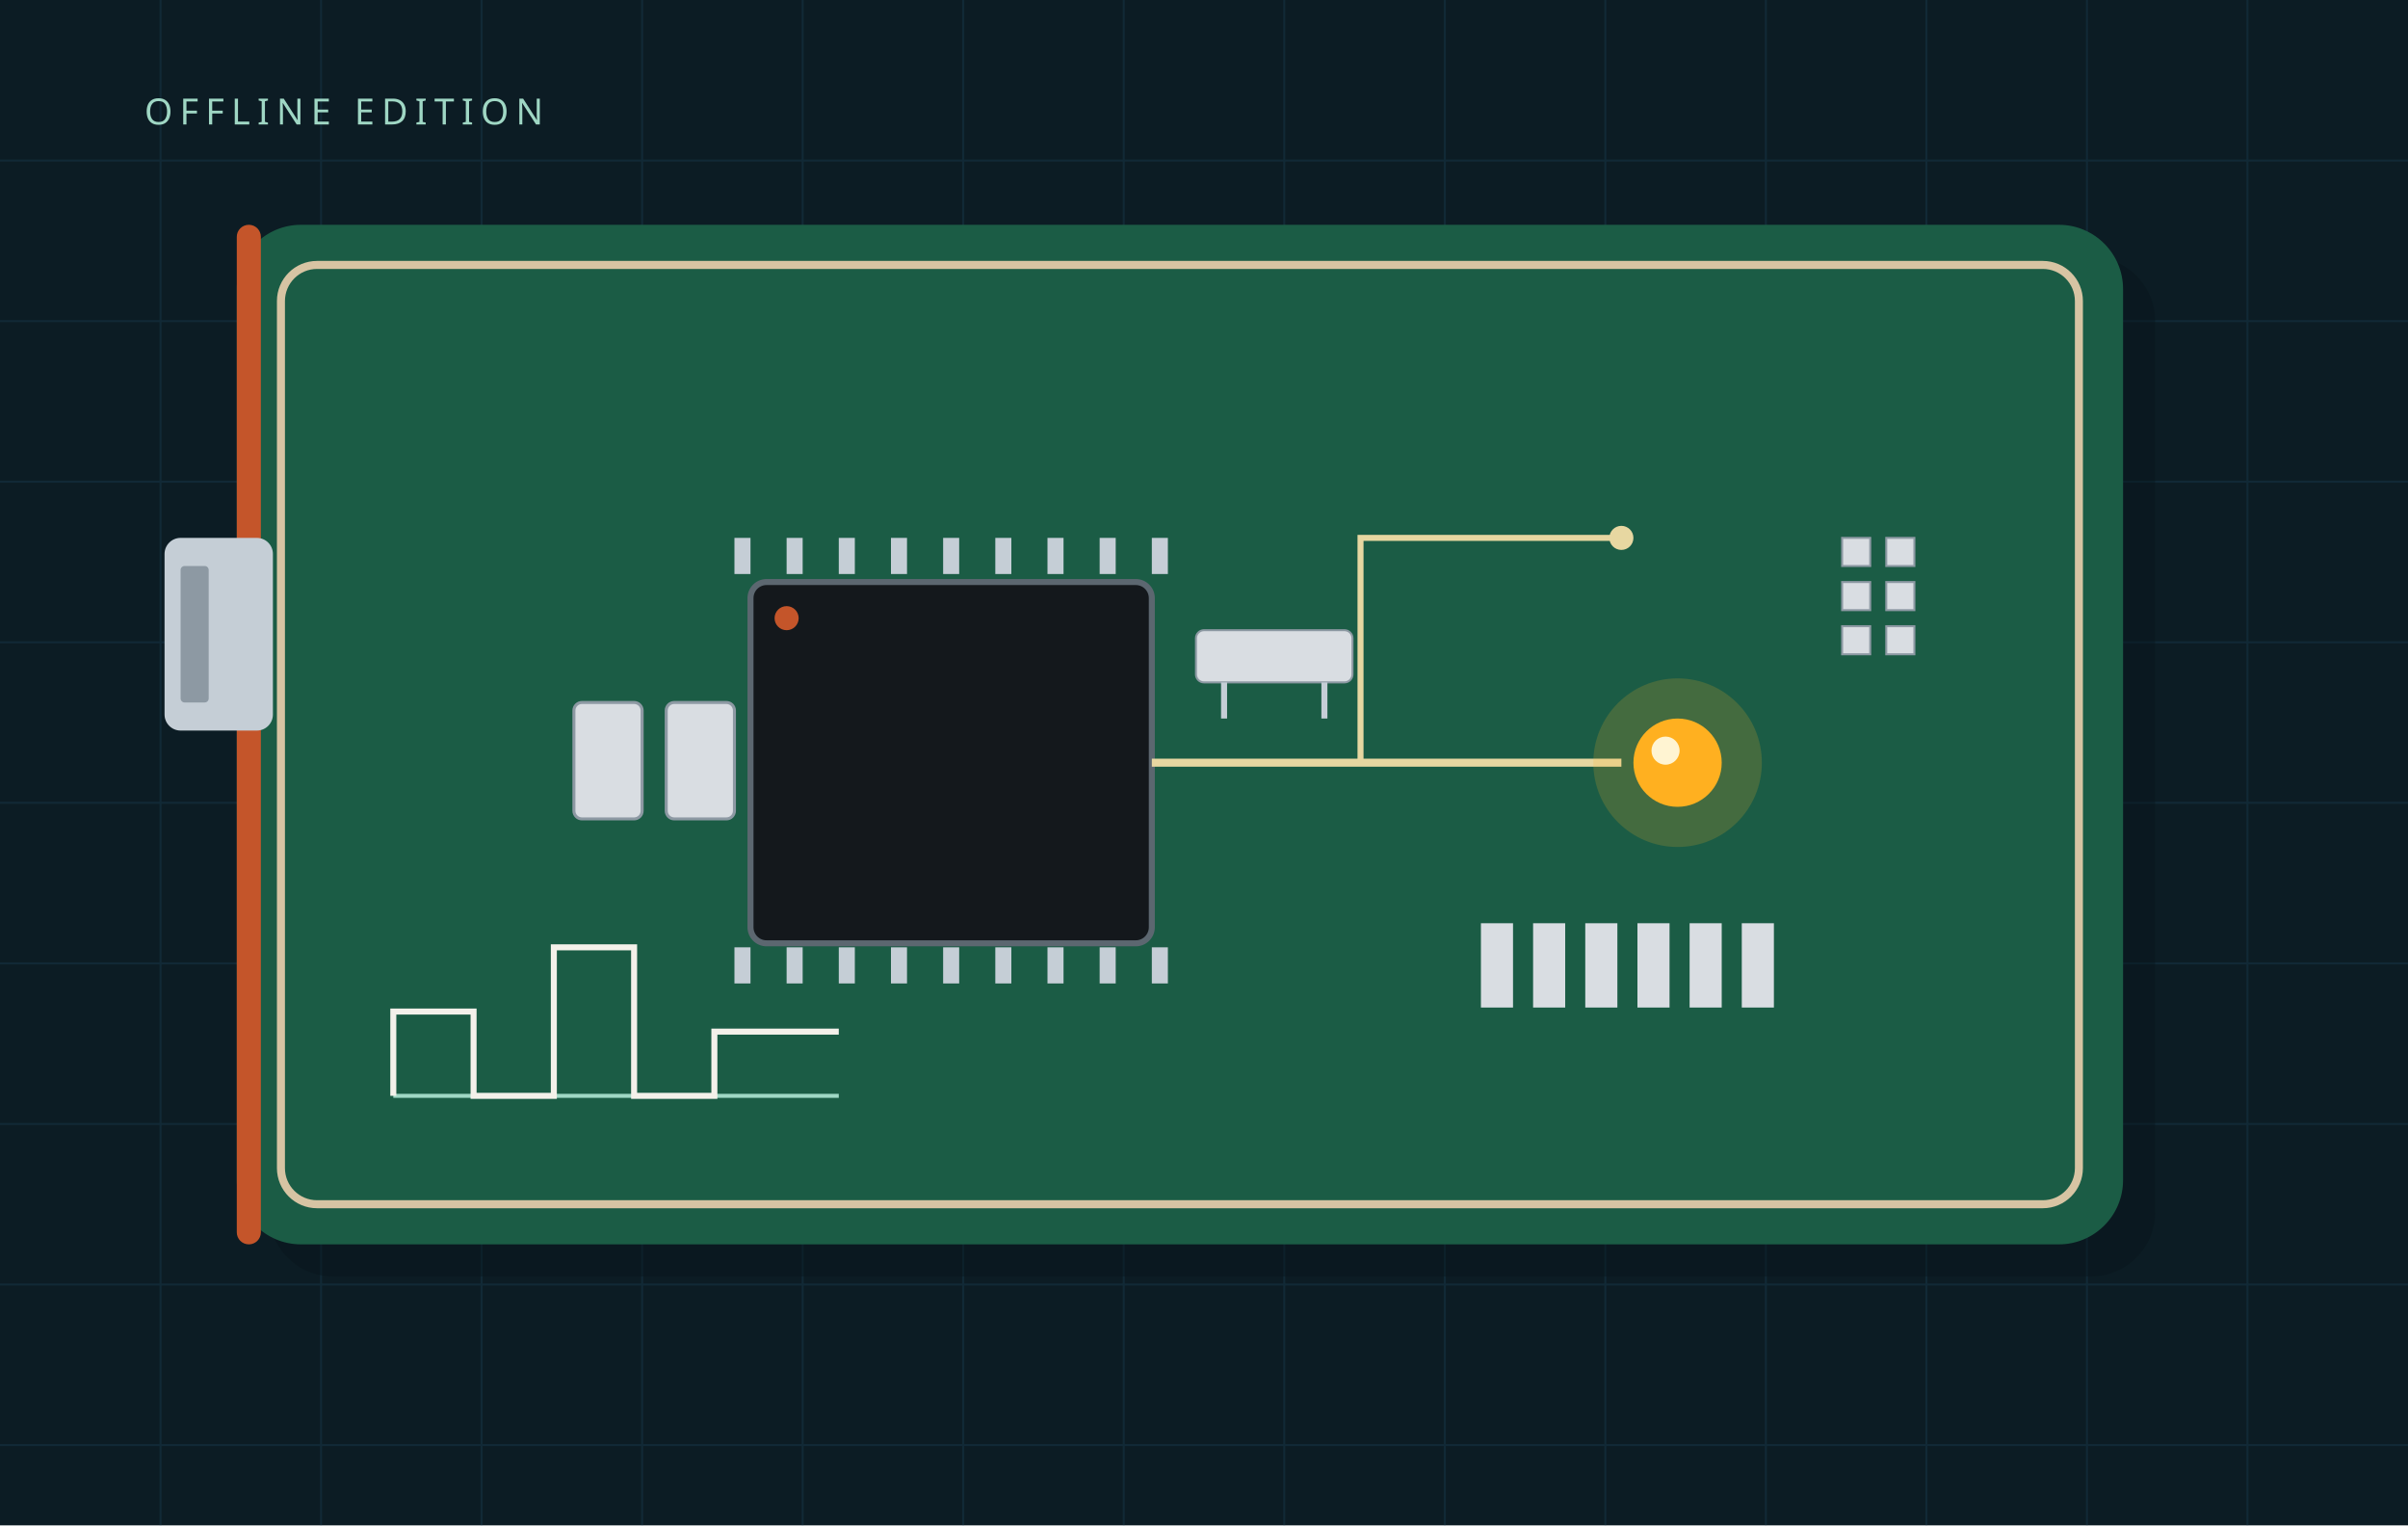
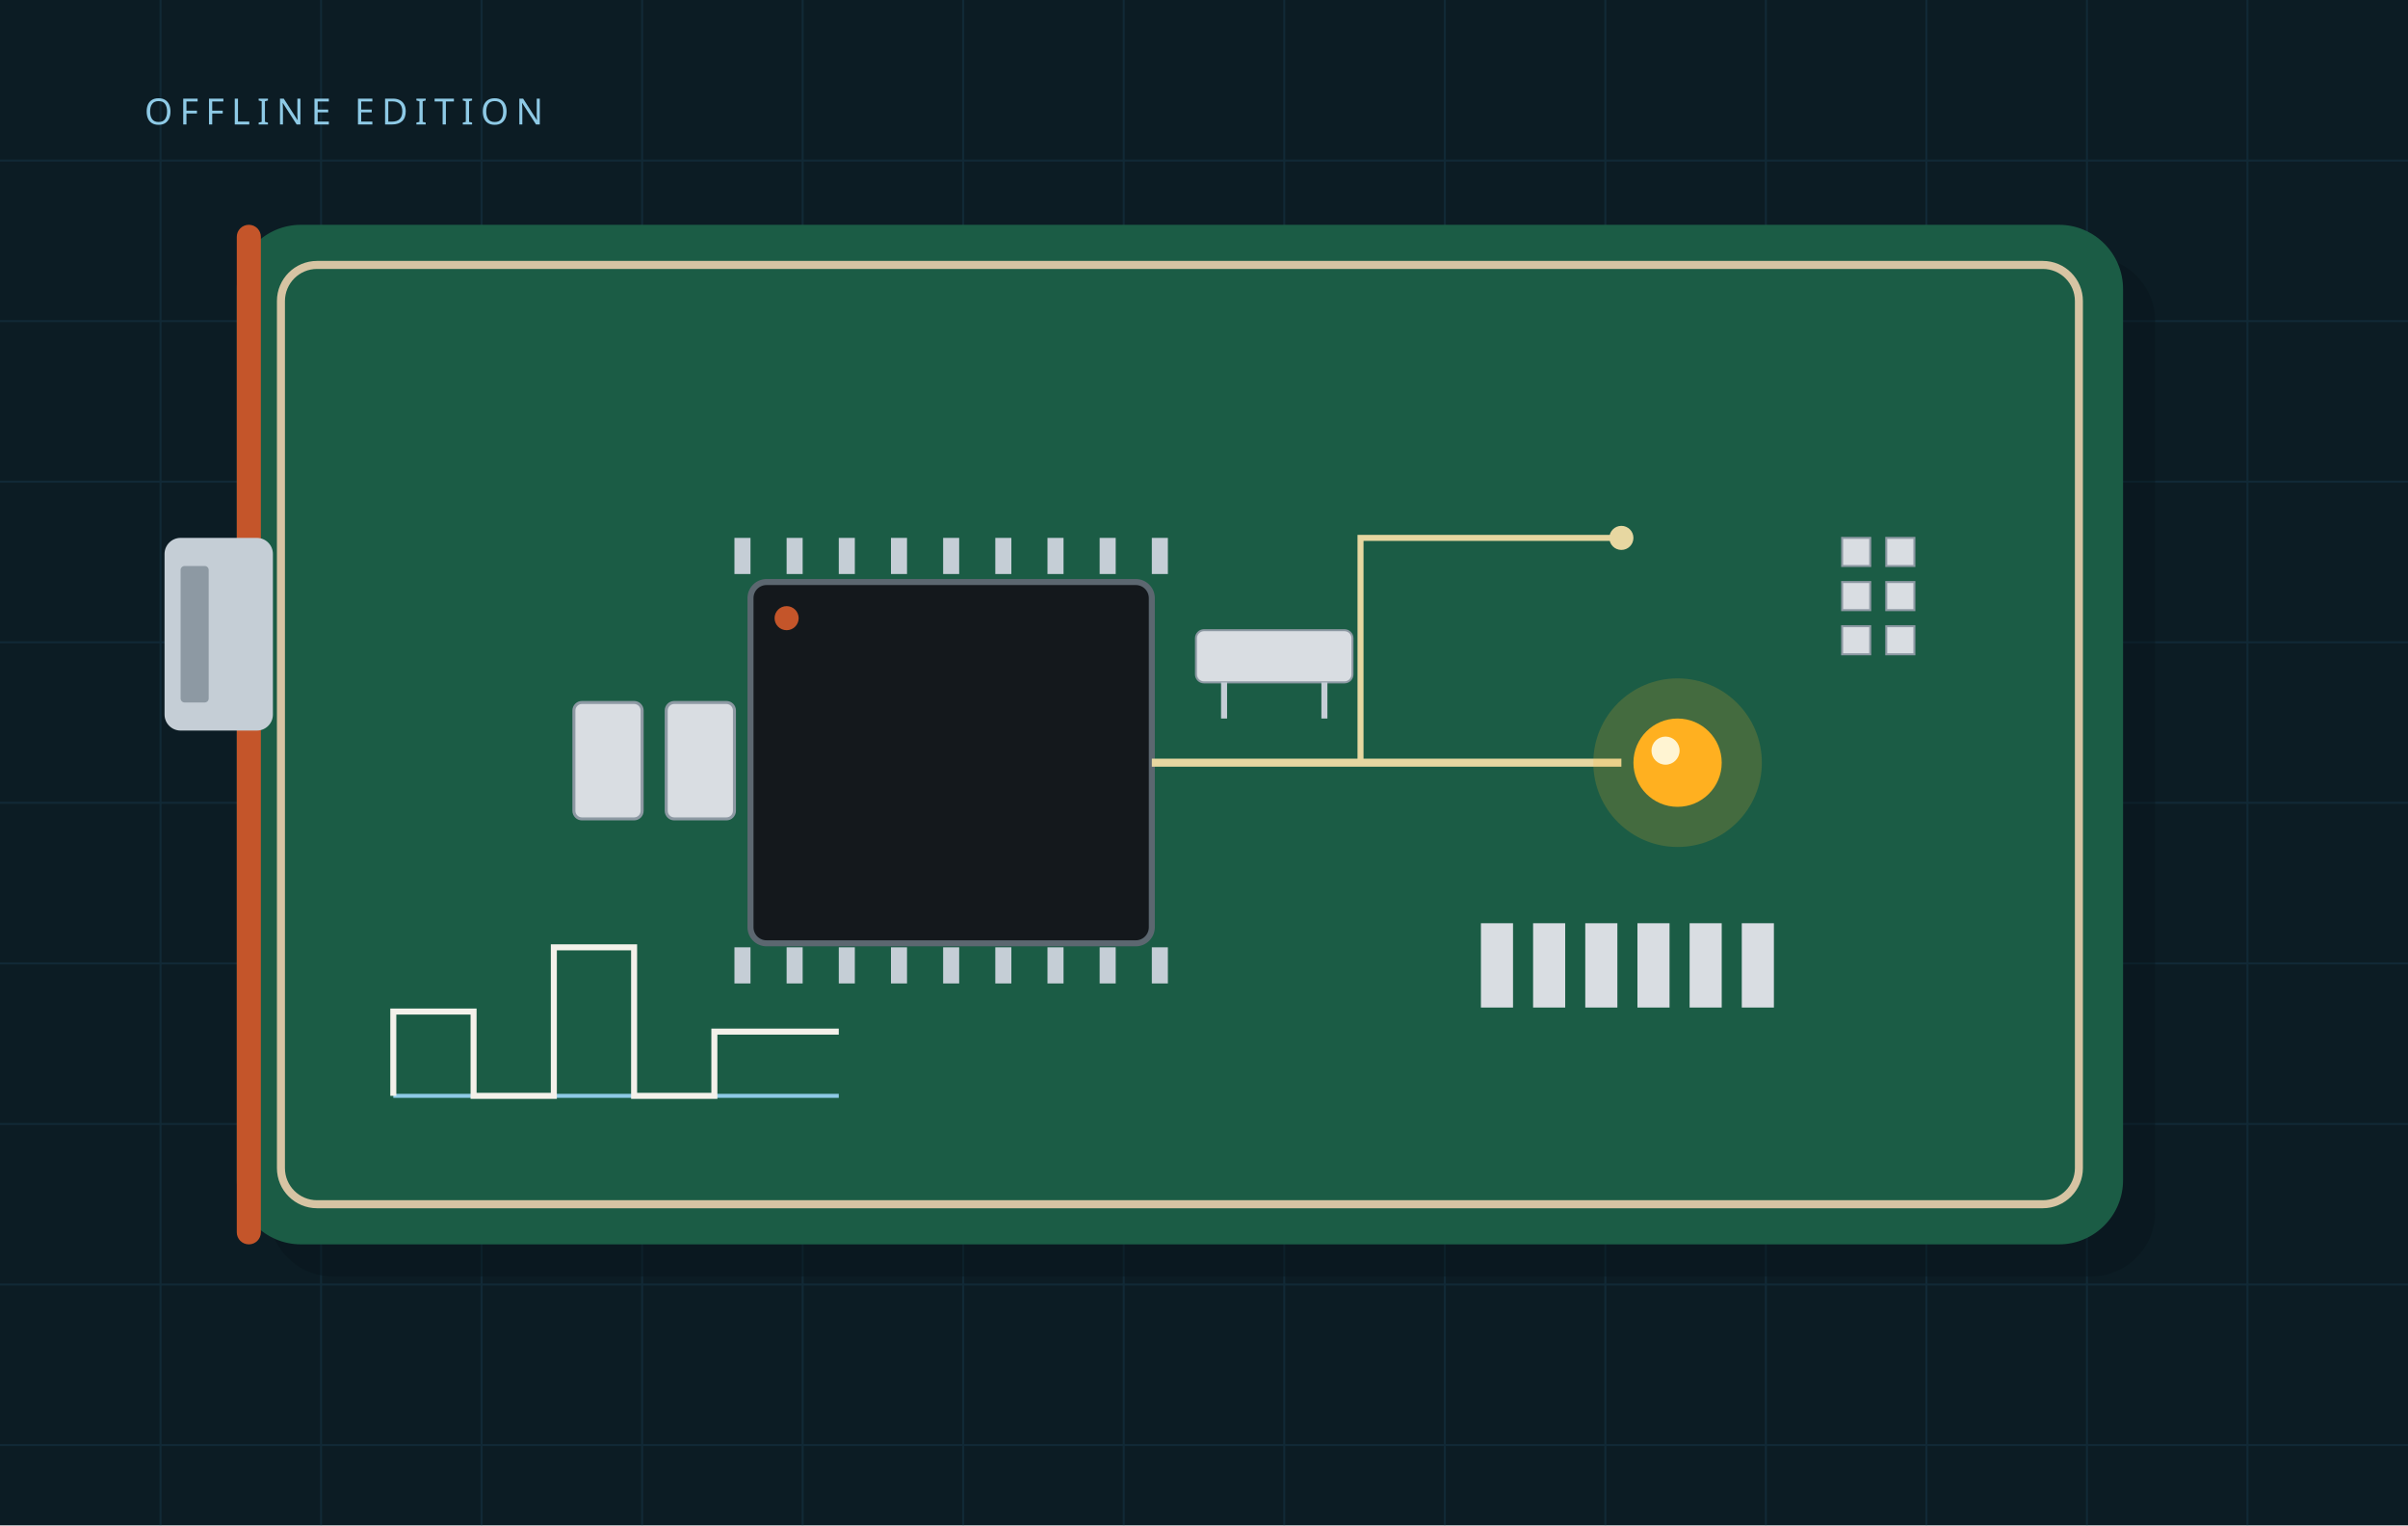
<svg xmlns="http://www.w3.org/2000/svg" viewBox="0 0 1200 760" role="img" aria-label="STM32 board">
  <rect width="1200" height="760" fill="#0c1c24" />
  <g opacity="0.28" stroke="#1e4d63" stroke-width="1">
    <path d="M0 80H1200M0 160H1200M0 240H1200M0 320H1200M0 400H1200M0 480H1200M0 560H1200M0 640H1200M0 720H1200" />
    <path d="M80 0V760M160 0V760M240 0V760M320 0V760M400 0V760M480 0V760M560 0V760M640 0V760M720 0V760M800 0V760M880 0V760M960 0V760M1040 0V760M1120 0V760" />
  </g>
-   <text x="72" y="62" fill="#9fd7c4" font-family="ui-sans-serif, sans-serif" font-size="18" letter-spacing="3.5">OFFLINE EDITION</text>
+   <text x="72" y="62" fill="#8ecae6" font-family="ui-sans-serif, sans-serif" font-size="18" letter-spacing="3.5">OFFLINE EDITION</text>
  <g transform="translate(118 100)">
    <rect x="16" y="28" width="940" height="508" rx="32" fill="#07141a" opacity="0.45" />
    <rect x="0" y="12" width="940" height="508" rx="32" fill="#1b5c45" />
    <rect x="0" y="12" width="12" height="508" rx="6" fill="#c4552a" />
    <rect x="22" y="32" width="896" height="468" rx="18" fill="none" stroke="#d7c4a3" stroke-width="4" />
    <rect x="-36" y="168" width="54" height="96" rx="8" fill="#c5ced6" />
    <rect x="-28" y="182" width="14" height="68" rx="2" fill="#8d99a3" />
    <g fill="#d9dde2" stroke="#8d99a3" stroke-width="1.5">
      <rect x="168" y="250" width="34" height="58" rx="4" />
      <rect x="214" y="250" width="34" height="58" rx="4" />
    </g>
    <g fill="#c5ced6">
      <rect x="248" y="168" width="8" height="18" />
      <rect x="248" y="372" width="8" height="18" />
      <rect x="274" y="168" width="8" height="18" />
      <rect x="274" y="372" width="8" height="18" />
      <rect x="300" y="168" width="8" height="18" />
      <rect x="300" y="372" width="8" height="18" />
      <rect x="326" y="168" width="8" height="18" />
      <rect x="326" y="372" width="8" height="18" />
      <rect x="352" y="168" width="8" height="18" />
      <rect x="352" y="372" width="8" height="18" />
      <rect x="378" y="168" width="8" height="18" />
      <rect x="378" y="372" width="8" height="18" />
      <rect x="404" y="168" width="8" height="18" />
      <rect x="404" y="372" width="8" height="18" />
      <rect x="430" y="168" width="8" height="18" />
      <rect x="430" y="372" width="8" height="18" />
      <rect x="456" y="168" width="8" height="18" />
      <rect x="456" y="372" width="8" height="18" />
    </g>
    <rect x="256" y="190" width="200" height="180" rx="8" fill="#14181c" stroke="#5c6770" stroke-width="3" />
    <circle cx="274" cy="208" r="6" fill="#c4552a" />
    <rect x="478" y="214" width="78" height="26" rx="4" fill="#d9dde2" stroke="#8d99a3" />
    <path d="M492 240v18M542 240v18" stroke="#c5ced6" stroke-width="3" fill="none" />
    <path d="M456 280H690" fill="none" stroke="#e7d7a1" stroke-width="4" />
    <path d="M560 280V168H690" fill="none" stroke="#e7d7a1" stroke-width="3" />
    <g transform="translate(718 280)">
      <circle r="42" fill="#ffb020" opacity="0.18" />
      <circle r="22" fill="#ffb020" />
      <circle cx="-6" cy="-6" r="7" fill="#fff4d2" />
    </g>
    <circle cx="690" cy="168" r="6" fill="#e7d7a1" />
    <g fill="#d9dde2">
      <rect x="620" y="360" width="16" height="42" />
      <rect x="646" y="360" width="16" height="42" />
      <rect x="672" y="360" width="16" height="42" />
      <rect x="698" y="360" width="16" height="42" />
      <rect x="724" y="360" width="16" height="42" />
      <rect x="750" y="360" width="16" height="42" />
    </g>
    <g transform="translate(800 168)" fill="#d9dde2" stroke="#8d99a3">
      <rect x="0" y="0" width="14" height="14" />
      <rect x="22" y="0" width="14" height="14" />
      <rect x="0" y="22" width="14" height="14" />
      <rect x="22" y="22" width="14" height="14" />
      <rect x="0" y="44" width="14" height="14" />
      <rect x="22" y="44" width="14" height="14" />
    </g>
-     <path d="M78 446H300" stroke="#9fd7c4" stroke-width="2" fill="none" />
+     <path d="M78 446H300" stroke="#8ecae6" stroke-width="2" fill="none" />
    <path d="M78 446V404H118V446H158V372H198V446H238V414H300" stroke="#f4f1ea" stroke-width="3" fill="none" />
  </g>
</svg>
